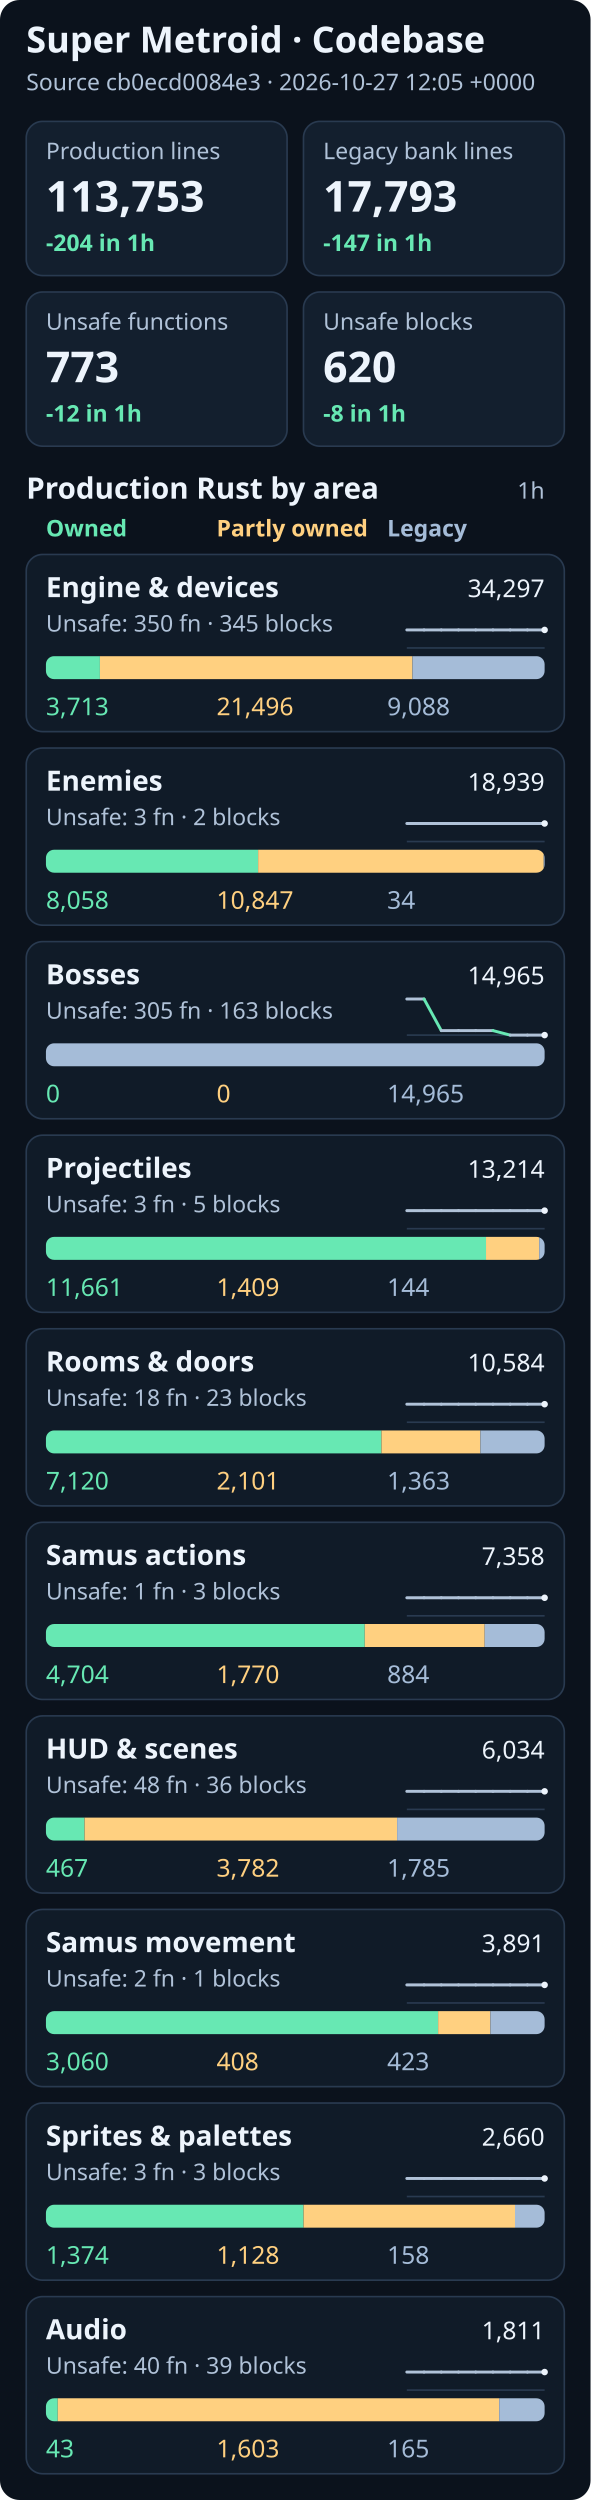
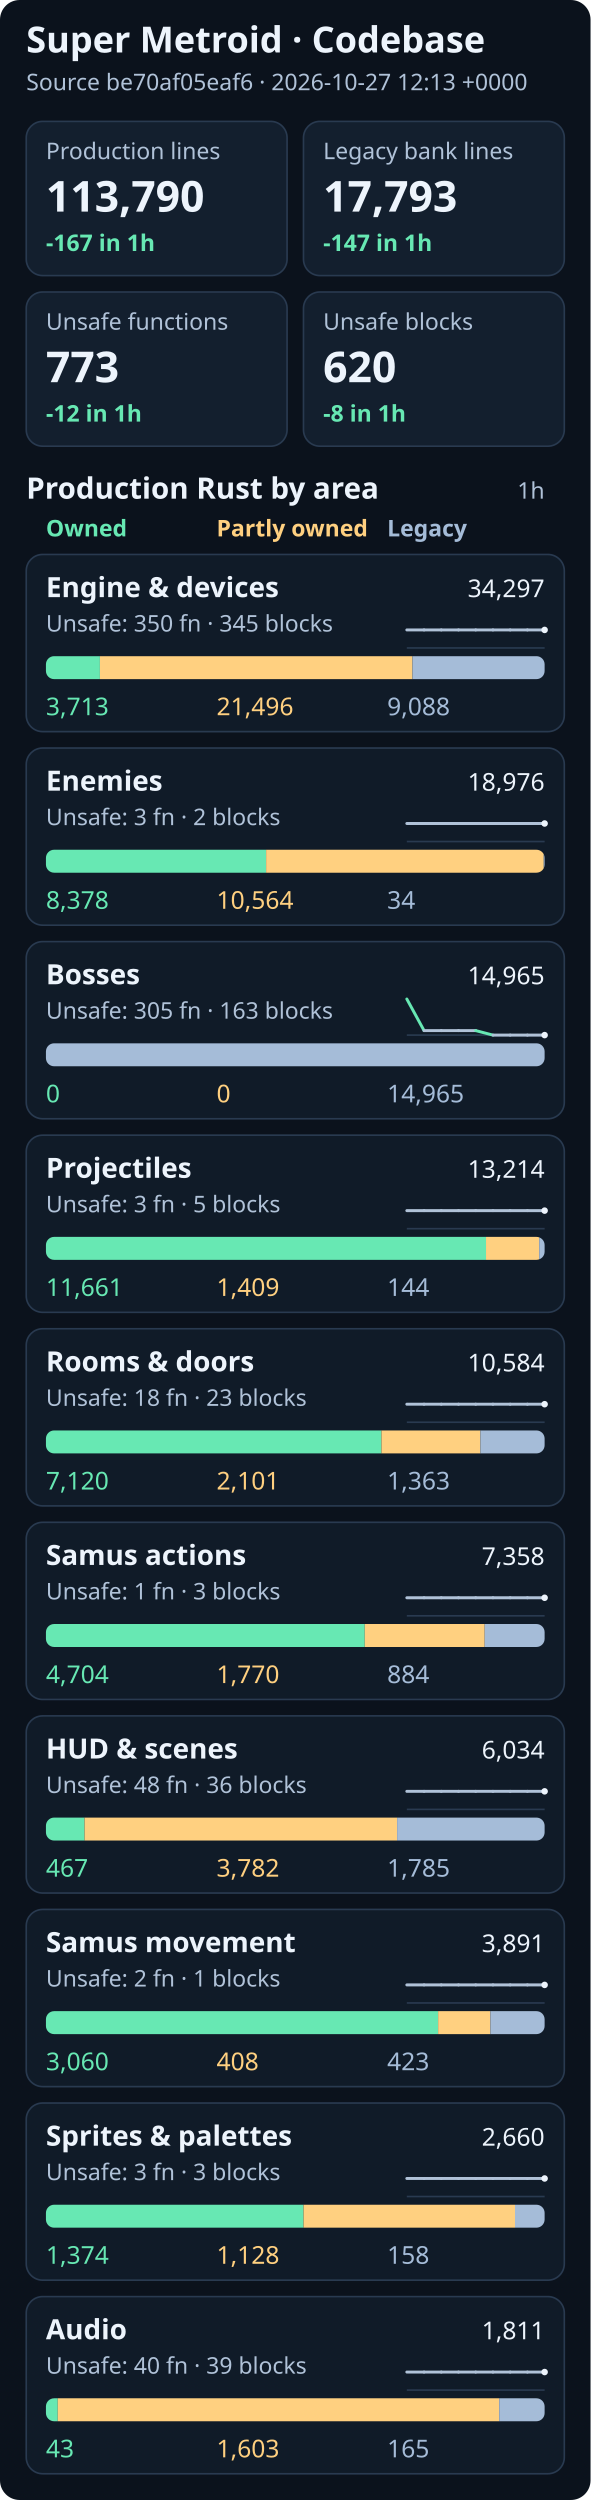
<svg xmlns="http://www.w3.org/2000/svg" width="360" height="1524" viewBox="0 0 360 1524" role="img">
  <style>text{font-family:system-ui,Segoe UI,sans-serif;fill:#edf4fc}.h{font-size:22px;font-weight:650}.l{font-size:14px;fill:#b0c2d8}.v{font-size:26px;font-weight:650}.d{font-size:14px;font-weight:600}.good{fill:#67e8b3}.bad{fill:#ff9e9e}.neutral{fill:#b0c2d8}.owned{fill:#67e8b3}.partial{fill:#ffd080}.legacy{fill:#a5bcd8}.k{font-size:14px;font-weight:600}.t{font-size:17px;font-weight:650}.s{font-size:15px;font-variant-numeric:tabular-nums}.section{font-size:18px;font-weight:650}</style>
  <rect width="360" height="1524" rx="12" fill="#0b121c" />
  <text x="16" y="32" class="h">Super Metroid · Codebase</text>
-   <text x="16" y="55" class="l">Source cb0ecd0084e3 · 2026-10-27 12:05 +0000</text>
+   <text x="16" y="55" class="l">Source be70af05eaf6 · 2026-10-27 12:13 +0000</text>
  <rect x="16" y="74" width="159" height="94" rx="10" fill="#131f2e" stroke="#293a50" />
  <text x="28" y="97" class="l">Production lines</text>
-   <text x="28" y="129" class="v">113,753</text>
-   <text x="28" y="153" class="d good">-204 in 1h</text>
+   <text x="28" y="129" class="v">113,790</text>
+   <text x="28" y="153" class="d good">-167 in 1h</text>
  <rect x="185" y="74" width="159" height="94" rx="10" fill="#131f2e" stroke="#293a50" />
  <text x="197" y="97" class="l">Legacy bank lines</text>
  <text x="197" y="129" class="v">17,793</text>
  <text x="197" y="153" class="d good">-147 in 1h</text>
  <rect x="16" y="178" width="159" height="94" rx="10" fill="#131f2e" stroke="#293a50" />
  <text x="28" y="201" class="l">Unsafe functions</text>
  <text x="28" y="233" class="v">773</text>
  <text x="28" y="257" class="d good">-12 in 1h</text>
  <rect x="185" y="178" width="159" height="94" rx="10" fill="#131f2e" stroke="#293a50" />
  <text x="197" y="201" class="l">Unsafe blocks</text>
  <text x="197" y="233" class="v">620</text>
  <text x="197" y="257" class="d good">-8 in 1h</text>
  <text x="16" y="304" class="section">Production Rust by area</text>
  <text x="332" y="304" class="l" text-anchor="end">1h</text>
  <text x="28" y="327" class="k owned">Owned</text>
  <text x="132" y="327" class="k partial">Partly owned</text>
  <text x="236" y="327" class="k legacy">Legacy</text>
  <g>
    <rect x="16" y="338" width="328" height="108" rx="10" fill="#101b28" stroke="#293a50" />
    <text x="28" y="364" class="t">Engine &amp; devices</text>
    <text x="332" y="364" class="s" text-anchor="end">34,297</text>
    <text x="28" y="385" class="l">Unsafe: 350 fn · 345 blocks</text>
    <path d="M248,395 h84" fill="none" stroke="#293a50" />
    <path d="M248.00,384.00 L258.50,384.00" fill="none" stroke="#b0c2d8" stroke-width="1.8" stroke-linecap="round" />
    <path d="M258.50,384.00 L269.00,384.00" fill="none" stroke="#b0c2d8" stroke-width="1.8" stroke-linecap="round" />
    <path d="M269.00,384.00 L279.50,384.00" fill="none" stroke="#b0c2d8" stroke-width="1.8" stroke-linecap="round" />
    <path d="M279.50,384.00 L290.00,384.00" fill="none" stroke="#b0c2d8" stroke-width="1.8" stroke-linecap="round" />
    <path d="M290.00,384.00 L300.50,384.00" fill="none" stroke="#b0c2d8" stroke-width="1.8" stroke-linecap="round" />
    <path d="M300.50,384.00 L311.00,384.00" fill="none" stroke="#b0c2d8" stroke-width="1.8" stroke-linecap="round" />
    <path d="M311.00,384.00 L321.50,384.00" fill="none" stroke="#b0c2d8" stroke-width="1.8" stroke-linecap="round" />
    <path d="M321.50,384.00 L332.00,384.00" fill="none" stroke="#b0c2d8" stroke-width="1.8" stroke-linecap="round" />
    <circle cx="332.00" cy="384.00" r="2" fill="#edf4fc" />
    <clipPath id="cengine">
      <rect x="28" y="400" width="304" height="14" rx="5" />
    </clipPath>
    <g clip-path="url(#cengine)">
      <rect x="28" y="400" width="32.911" height="14" fill="#67e8b3" />
      <rect x="60.911" y="400" width="190.535" height="14" fill="#ffd080" />
      <rect x="251.446" y="400" width="80.554" height="14" fill="#a5bcd8" />
    </g>
    <text x="28" y="436" class="s owned">3,713</text>
    <text x="132" y="436" class="s partial">21,496</text>
    <text x="236" y="436" class="s legacy">9,088</text>
  </g>
  <g>
    <rect x="16" y="456" width="328" height="108" rx="10" fill="#101b28" stroke="#293a50" />
    <text x="28" y="482" class="t">Enemies</text>
-     <text x="332" y="482" class="s" text-anchor="end">18,939</text>
+     <text x="332" y="482" class="s" text-anchor="end">18,976</text>
    <text x="28" y="503" class="l">Unsafe: 3 fn · 2 blocks</text>
    <path d="M248,513 h84" fill="none" stroke="#293a50" />
    <path d="M248.00,502.00 L258.50,502.00" fill="none" stroke="#b0c2d8" stroke-width="1.8" stroke-linecap="round" />
    <path d="M258.50,502.00 L269.00,502.00" fill="none" stroke="#b0c2d8" stroke-width="1.8" stroke-linecap="round" />
    <path d="M269.00,502.00 L279.50,502.00" fill="none" stroke="#b0c2d8" stroke-width="1.8" stroke-linecap="round" />
    <path d="M279.50,502.00 L290.00,502.00" fill="none" stroke="#b0c2d8" stroke-width="1.8" stroke-linecap="round" />
    <path d="M290.00,502.00 L300.50,502.00" fill="none" stroke="#b0c2d8" stroke-width="1.8" stroke-linecap="round" />
    <path d="M300.50,502.00 L311.00,502.00" fill="none" stroke="#b0c2d8" stroke-width="1.8" stroke-linecap="round" />
    <path d="M311.00,502.00 L321.50,502.00" fill="none" stroke="#b0c2d8" stroke-width="1.8" stroke-linecap="round" />
    <path d="M321.50,502.00 L332.00,502.00" fill="none" stroke="#b0c2d8" stroke-width="1.8" stroke-linecap="round" />
    <circle cx="332.00" cy="502.00" r="2" fill="#edf4fc" />
    <clipPath id="cenemies">
      <rect x="28" y="518" width="304" height="14" rx="5" />
    </clipPath>
    <g clip-path="url(#cenemies)">
-       <rect x="28" y="518" width="129.343" height="14" fill="#67e8b3" />
-       <rect x="157.343" y="518" width="174.111" height="14" fill="#ffd080" />
-       <rect x="331.454" y="518" width="0.546" height="14" fill="#a5bcd8" />
-     </g>
-     <text x="28" y="554" class="s owned">8,058</text>
-     <text x="132" y="554" class="s partial">10,847</text>
+       <rect x="28" y="518" width="134.218" height="14" fill="#67e8b3" />
+       <rect x="162.218" y="518" width="169.238" height="14" fill="#ffd080" />
+       <rect x="331.455" y="518" width="0.545" height="14" fill="#a5bcd8" />
+     </g>
+     <text x="28" y="554" class="s owned">8,378</text>
+     <text x="132" y="554" class="s partial">10,564</text>
    <text x="236" y="554" class="s legacy">34</text>
  </g>
  <g>
    <rect x="16" y="574" width="328" height="108" rx="10" fill="#101b28" stroke="#293a50" />
    <text x="28" y="600" class="t">Bosses</text>
    <text x="332" y="600" class="s" text-anchor="end">14,965</text>
    <text x="28" y="621" class="l">Unsafe: 305 fn · 163 blocks</text>
    <path d="M248,631 h84" fill="none" stroke="#293a50" />
-     <path d="M248.00,609.00 L258.50,609.00" fill="none" stroke="#b0c2d8" stroke-width="1.8" stroke-linecap="round" />
-     <path d="M258.50,609.00 L269.00,628.25" fill="none" stroke="#67e8b3" stroke-width="1.8" stroke-linecap="round" />
+     <path d="M248.00,609.00 L258.50,628.25" fill="none" stroke="#67e8b3" stroke-width="1.8" stroke-linecap="round" />
+     <path d="M258.50,628.25 L269.00,628.25" fill="none" stroke="#b0c2d8" stroke-width="1.8" stroke-linecap="round" />
    <path d="M269.00,628.25 L279.50,628.25" fill="none" stroke="#b0c2d8" stroke-width="1.8" stroke-linecap="round" />
    <path d="M279.50,628.25 L290.00,628.25" fill="none" stroke="#b0c2d8" stroke-width="1.8" stroke-linecap="round" />
-     <path d="M290.00,628.25 L300.50,628.25" fill="none" stroke="#b0c2d8" stroke-width="1.8" stroke-linecap="round" />
-     <path d="M300.50,628.25 L311.00,631.00" fill="none" stroke="#67e8b3" stroke-width="1.8" stroke-linecap="round" />
+     <path d="M290.00,628.25 L300.50,631.00" fill="none" stroke="#67e8b3" stroke-width="1.8" stroke-linecap="round" />
+     <path d="M300.50,631.00 L311.00,631.00" fill="none" stroke="#b0c2d8" stroke-width="1.8" stroke-linecap="round" />
    <path d="M311.00,631.00 L321.50,631.00" fill="none" stroke="#b0c2d8" stroke-width="1.8" stroke-linecap="round" />
    <path d="M321.50,631.00 L332.00,631.00" fill="none" stroke="#b0c2d8" stroke-width="1.8" stroke-linecap="round" />
    <circle cx="332.00" cy="631.00" r="2" fill="#edf4fc" />
    <clipPath id="cbosses">
      <rect x="28" y="636" width="304" height="14" rx="5" />
    </clipPath>
    <g clip-path="url(#cbosses)">
      <rect x="28" y="636" width="304" height="14" fill="#a5bcd8" />
    </g>
    <text x="28" y="672" class="s owned">0</text>
    <text x="132" y="672" class="s partial">0</text>
    <text x="236" y="672" class="s legacy">14,965</text>
  </g>
  <g>
    <rect x="16" y="692" width="328" height="108" rx="10" fill="#101b28" stroke="#293a50" />
    <text x="28" y="718" class="t">Projectiles</text>
    <text x="332" y="718" class="s" text-anchor="end">13,214</text>
    <text x="28" y="739" class="l">Unsafe: 3 fn · 5 blocks</text>
    <path d="M248,749 h84" fill="none" stroke="#293a50" />
    <path d="M248.00,738.00 L258.50,738.00" fill="none" stroke="#b0c2d8" stroke-width="1.8" stroke-linecap="round" />
    <path d="M258.50,738.00 L269.00,738.00" fill="none" stroke="#b0c2d8" stroke-width="1.8" stroke-linecap="round" />
    <path d="M269.00,738.00 L279.50,738.00" fill="none" stroke="#b0c2d8" stroke-width="1.8" stroke-linecap="round" />
    <path d="M279.50,738.00 L290.00,738.00" fill="none" stroke="#b0c2d8" stroke-width="1.8" stroke-linecap="round" />
    <path d="M290.00,738.00 L300.50,738.00" fill="none" stroke="#b0c2d8" stroke-width="1.8" stroke-linecap="round" />
    <path d="M300.50,738.00 L311.00,738.00" fill="none" stroke="#b0c2d8" stroke-width="1.8" stroke-linecap="round" />
    <path d="M311.00,738.00 L321.50,738.00" fill="none" stroke="#b0c2d8" stroke-width="1.8" stroke-linecap="round" />
    <path d="M321.50,738.00 L332.00,738.00" fill="none" stroke="#b0c2d8" stroke-width="1.8" stroke-linecap="round" />
    <circle cx="332.00" cy="738.00" r="2" fill="#edf4fc" />
    <clipPath id="cprojectiles">
      <rect x="28" y="754" width="304" height="14" rx="5" />
    </clipPath>
    <g clip-path="url(#cprojectiles)">
      <rect x="28" y="754" width="268.272" height="14" fill="#67e8b3" />
      <rect x="296.272" y="754" width="32.415" height="14" fill="#ffd080" />
      <rect x="328.687" y="754" width="3.313" height="14" fill="#a5bcd8" />
    </g>
    <text x="28" y="790" class="s owned">11,661</text>
    <text x="132" y="790" class="s partial">1,409</text>
    <text x="236" y="790" class="s legacy">144</text>
  </g>
  <g>
    <rect x="16" y="810" width="328" height="108" rx="10" fill="#101b28" stroke="#293a50" />
    <text x="28" y="836" class="t">Rooms &amp; doors</text>
    <text x="332" y="836" class="s" text-anchor="end">10,584</text>
    <text x="28" y="857" class="l">Unsafe: 18 fn · 23 blocks</text>
    <path d="M248,867 h84" fill="none" stroke="#293a50" />
    <path d="M248.00,856.00 L258.50,856.00" fill="none" stroke="#b0c2d8" stroke-width="1.8" stroke-linecap="round" />
    <path d="M258.50,856.00 L269.00,856.00" fill="none" stroke="#b0c2d8" stroke-width="1.8" stroke-linecap="round" />
    <path d="M269.00,856.00 L279.50,856.00" fill="none" stroke="#b0c2d8" stroke-width="1.8" stroke-linecap="round" />
    <path d="M279.50,856.00 L290.00,856.00" fill="none" stroke="#b0c2d8" stroke-width="1.8" stroke-linecap="round" />
    <path d="M290.00,856.00 L300.50,856.00" fill="none" stroke="#b0c2d8" stroke-width="1.8" stroke-linecap="round" />
    <path d="M300.50,856.00 L311.00,856.00" fill="none" stroke="#b0c2d8" stroke-width="1.8" stroke-linecap="round" />
    <path d="M311.00,856.00 L321.50,856.00" fill="none" stroke="#b0c2d8" stroke-width="1.8" stroke-linecap="round" />
    <path d="M321.50,856.00 L332.00,856.00" fill="none" stroke="#b0c2d8" stroke-width="1.8" stroke-linecap="round" />
    <circle cx="332.00" cy="856.00" r="2" fill="#edf4fc" />
    <clipPath id="crooms">
      <rect x="28" y="872" width="304" height="14" rx="5" />
    </clipPath>
    <g clip-path="url(#crooms)">
      <rect x="28" y="872" width="204.505" height="14" fill="#67e8b3" />
      <rect x="232.505" y="872" width="60.346" height="14" fill="#ffd080" />
      <rect x="292.851" y="872" width="39.149" height="14" fill="#a5bcd8" />
    </g>
    <text x="28" y="908" class="s owned">7,120</text>
    <text x="132" y="908" class="s partial">2,101</text>
    <text x="236" y="908" class="s legacy">1,363</text>
  </g>
  <g>
    <rect x="16" y="928" width="328" height="108" rx="10" fill="#101b28" stroke="#293a50" />
    <text x="28" y="954" class="t">Samus actions</text>
    <text x="332" y="954" class="s" text-anchor="end">7,358</text>
    <text x="28" y="975" class="l">Unsafe: 1 fn · 3 blocks</text>
    <path d="M248,985 h84" fill="none" stroke="#293a50" />
    <path d="M248.00,974.00 L258.50,974.00" fill="none" stroke="#b0c2d8" stroke-width="1.8" stroke-linecap="round" />
    <path d="M258.50,974.00 L269.00,974.00" fill="none" stroke="#b0c2d8" stroke-width="1.8" stroke-linecap="round" />
    <path d="M269.00,974.00 L279.50,974.00" fill="none" stroke="#b0c2d8" stroke-width="1.8" stroke-linecap="round" />
    <path d="M279.50,974.00 L290.00,974.00" fill="none" stroke="#b0c2d8" stroke-width="1.8" stroke-linecap="round" />
    <path d="M290.00,974.00 L300.50,974.00" fill="none" stroke="#b0c2d8" stroke-width="1.8" stroke-linecap="round" />
    <path d="M300.50,974.00 L311.00,974.00" fill="none" stroke="#b0c2d8" stroke-width="1.8" stroke-linecap="round" />
    <path d="M311.00,974.00 L321.50,974.00" fill="none" stroke="#b0c2d8" stroke-width="1.8" stroke-linecap="round" />
    <path d="M321.50,974.00 L332.00,974.00" fill="none" stroke="#b0c2d8" stroke-width="1.8" stroke-linecap="round" />
    <circle cx="332.00" cy="974.00" r="2" fill="#edf4fc" />
    <clipPath id="csamus">
      <rect x="28" y="990" width="304" height="14" rx="5" />
    </clipPath>
    <g clip-path="url(#csamus)">
      <rect x="28" y="990" width="194.349" height="14" fill="#67e8b3" />
      <rect x="222.349" y="990" width="73.129" height="14" fill="#ffd080" />
      <rect x="295.477" y="990" width="36.523" height="14" fill="#a5bcd8" />
    </g>
    <text x="28" y="1026" class="s owned">4,704</text>
    <text x="132" y="1026" class="s partial">1,770</text>
    <text x="236" y="1026" class="s legacy">884</text>
  </g>
  <g>
    <rect x="16" y="1046" width="328" height="108" rx="10" fill="#101b28" stroke="#293a50" />
    <text x="28" y="1072" class="t">HUD &amp; scenes</text>
    <text x="332" y="1072" class="s" text-anchor="end">6,034</text>
    <text x="28" y="1093" class="l">Unsafe: 48 fn · 36 blocks</text>
    <path d="M248,1103 h84" fill="none" stroke="#293a50" />
    <path d="M248.00,1092.00 L258.50,1092.00" fill="none" stroke="#b0c2d8" stroke-width="1.8" stroke-linecap="round" />
    <path d="M258.50,1092.00 L269.00,1092.00" fill="none" stroke="#b0c2d8" stroke-width="1.8" stroke-linecap="round" />
    <path d="M269.00,1092.00 L279.50,1092.00" fill="none" stroke="#b0c2d8" stroke-width="1.8" stroke-linecap="round" />
    <path d="M279.50,1092.00 L290.00,1092.00" fill="none" stroke="#b0c2d8" stroke-width="1.8" stroke-linecap="round" />
    <path d="M290.00,1092.00 L300.50,1092.00" fill="none" stroke="#b0c2d8" stroke-width="1.8" stroke-linecap="round" />
    <path d="M300.50,1092.00 L311.00,1092.00" fill="none" stroke="#b0c2d8" stroke-width="1.8" stroke-linecap="round" />
    <path d="M311.00,1092.00 L321.50,1092.00" fill="none" stroke="#b0c2d8" stroke-width="1.8" stroke-linecap="round" />
    <path d="M321.50,1092.00 L332.00,1092.00" fill="none" stroke="#b0c2d8" stroke-width="1.8" stroke-linecap="round" />
    <circle cx="332.00" cy="1092.00" r="2" fill="#edf4fc" />
    <clipPath id="chud">
      <rect x="28" y="1108" width="304" height="14" rx="5" />
    </clipPath>
    <g clip-path="url(#chud)">
      <rect x="28" y="1108" width="23.528" height="14" fill="#67e8b3" />
      <rect x="51.528" y="1108" width="190.542" height="14" fill="#ffd080" />
      <rect x="242.07" y="1108" width="89.93" height="14" fill="#a5bcd8" />
    </g>
    <text x="28" y="1144" class="s owned">467</text>
    <text x="132" y="1144" class="s partial">3,782</text>
    <text x="236" y="1144" class="s legacy">1,785</text>
  </g>
  <g>
    <rect x="16" y="1164" width="328" height="108" rx="10" fill="#101b28" stroke="#293a50" />
    <text x="28" y="1190" class="t">Samus movement</text>
    <text x="332" y="1190" class="s" text-anchor="end">3,891</text>
    <text x="28" y="1211" class="l">Unsafe: 2 fn · 1 blocks</text>
    <path d="M248,1221 h84" fill="none" stroke="#293a50" />
    <path d="M248.00,1210.00 L258.50,1210.00" fill="none" stroke="#b0c2d8" stroke-width="1.8" stroke-linecap="round" />
    <path d="M258.50,1210.00 L269.00,1210.00" fill="none" stroke="#b0c2d8" stroke-width="1.8" stroke-linecap="round" />
    <path d="M269.00,1210.00 L279.50,1210.00" fill="none" stroke="#b0c2d8" stroke-width="1.8" stroke-linecap="round" />
    <path d="M279.50,1210.00 L290.00,1210.00" fill="none" stroke="#b0c2d8" stroke-width="1.8" stroke-linecap="round" />
    <path d="M290.00,1210.00 L300.50,1210.00" fill="none" stroke="#b0c2d8" stroke-width="1.8" stroke-linecap="round" />
    <path d="M300.50,1210.00 L311.00,1210.00" fill="none" stroke="#b0c2d8" stroke-width="1.8" stroke-linecap="round" />
    <path d="M311.00,1210.00 L321.50,1210.00" fill="none" stroke="#b0c2d8" stroke-width="1.8" stroke-linecap="round" />
    <path d="M321.50,1210.00 L332.00,1210.00" fill="none" stroke="#b0c2d8" stroke-width="1.8" stroke-linecap="round" />
    <circle cx="332.00" cy="1210.00" r="2" fill="#edf4fc" />
    <clipPath id="cmovement">
      <rect x="28" y="1226" width="304" height="14" rx="5" />
    </clipPath>
    <g clip-path="url(#cmovement)">
      <rect x="28" y="1226" width="239.075" height="14" fill="#67e8b3" />
      <rect x="267.075" y="1226" width="31.877" height="14" fill="#ffd080" />
      <rect x="298.951" y="1226" width="33.049" height="14" fill="#a5bcd8" />
    </g>
    <text x="28" y="1262" class="s owned">3,060</text>
    <text x="132" y="1262" class="s partial">408</text>
    <text x="236" y="1262" class="s legacy">423</text>
  </g>
  <g>
    <rect x="16" y="1282" width="328" height="108" rx="10" fill="#101b28" stroke="#293a50" />
    <text x="28" y="1308" class="t">Sprites &amp; palettes</text>
    <text x="332" y="1308" class="s" text-anchor="end">2,660</text>
    <text x="28" y="1329" class="l">Unsafe: 3 fn · 3 blocks</text>
    <path d="M248,1339 h84" fill="none" stroke="#293a50" />
    <path d="M248.00,1328.00 L258.50,1328.00" fill="none" stroke="#b0c2d8" stroke-width="1.8" stroke-linecap="round" />
    <path d="M258.50,1328.00 L269.00,1328.00" fill="none" stroke="#b0c2d8" stroke-width="1.8" stroke-linecap="round" />
    <path d="M269.00,1328.00 L279.50,1328.00" fill="none" stroke="#b0c2d8" stroke-width="1.8" stroke-linecap="round" />
    <path d="M279.50,1328.00 L290.00,1328.00" fill="none" stroke="#b0c2d8" stroke-width="1.8" stroke-linecap="round" />
    <path d="M290.00,1328.00 L300.50,1328.00" fill="none" stroke="#b0c2d8" stroke-width="1.8" stroke-linecap="round" />
    <path d="M300.50,1328.00 L311.00,1328.00" fill="none" stroke="#b0c2d8" stroke-width="1.8" stroke-linecap="round" />
    <path d="M311.00,1328.00 L321.50,1328.00" fill="none" stroke="#b0c2d8" stroke-width="1.8" stroke-linecap="round" />
    <path d="M321.50,1328.00 L332.00,1328.00" fill="none" stroke="#b0c2d8" stroke-width="1.8" stroke-linecap="round" />
    <circle cx="332.00" cy="1328.00" r="2" fill="#edf4fc" />
    <clipPath id="cgraphics">
      <rect x="28" y="1344" width="304" height="14" rx="5" />
    </clipPath>
    <g clip-path="url(#cgraphics)">
      <rect x="28" y="1344" width="157.029" height="14" fill="#67e8b3" />
      <rect x="185.029" y="1344" width="128.914" height="14" fill="#ffd080" />
      <rect x="313.943" y="1344" width="18.057" height="14" fill="#a5bcd8" />
    </g>
    <text x="28" y="1380" class="s owned">1,374</text>
    <text x="132" y="1380" class="s partial">1,128</text>
    <text x="236" y="1380" class="s legacy">158</text>
  </g>
  <g>
    <rect x="16" y="1400" width="328" height="108" rx="10" fill="#101b28" stroke="#293a50" />
    <text x="28" y="1426" class="t">Audio</text>
    <text x="332" y="1426" class="s" text-anchor="end">1,811</text>
    <text x="28" y="1447" class="l">Unsafe: 40 fn · 39 blocks</text>
    <path d="M248,1457 h84" fill="none" stroke="#293a50" />
    <path d="M248.00,1446.00 L258.50,1446.00" fill="none" stroke="#b0c2d8" stroke-width="1.8" stroke-linecap="round" />
    <path d="M258.50,1446.00 L269.00,1446.00" fill="none" stroke="#b0c2d8" stroke-width="1.8" stroke-linecap="round" />
    <path d="M269.00,1446.00 L279.50,1446.00" fill="none" stroke="#b0c2d8" stroke-width="1.8" stroke-linecap="round" />
    <path d="M279.50,1446.00 L290.00,1446.00" fill="none" stroke="#b0c2d8" stroke-width="1.8" stroke-linecap="round" />
    <path d="M290.00,1446.00 L300.50,1446.00" fill="none" stroke="#b0c2d8" stroke-width="1.8" stroke-linecap="round" />
    <path d="M300.50,1446.00 L311.00,1446.00" fill="none" stroke="#b0c2d8" stroke-width="1.8" stroke-linecap="round" />
    <path d="M311.00,1446.00 L321.50,1446.00" fill="none" stroke="#b0c2d8" stroke-width="1.8" stroke-linecap="round" />
    <path d="M321.50,1446.00 L332.00,1446.00" fill="none" stroke="#b0c2d8" stroke-width="1.8" stroke-linecap="round" />
    <circle cx="332.00" cy="1446.00" r="2" fill="#edf4fc" />
    <clipPath id="caudio">
      <rect x="28" y="1462" width="304" height="14" rx="5" />
    </clipPath>
    <g clip-path="url(#caudio)">
      <rect x="28" y="1462" width="7.218" height="14" fill="#67e8b3" />
      <rect x="35.218" y="1462" width="269.084" height="14" fill="#ffd080" />
      <rect x="304.303" y="1462" width="27.697" height="14" fill="#a5bcd8" />
    </g>
    <text x="28" y="1498" class="s owned">43</text>
    <text x="132" y="1498" class="s partial">1,603</text>
    <text x="236" y="1498" class="s legacy">165</text>
  </g>
</svg>
